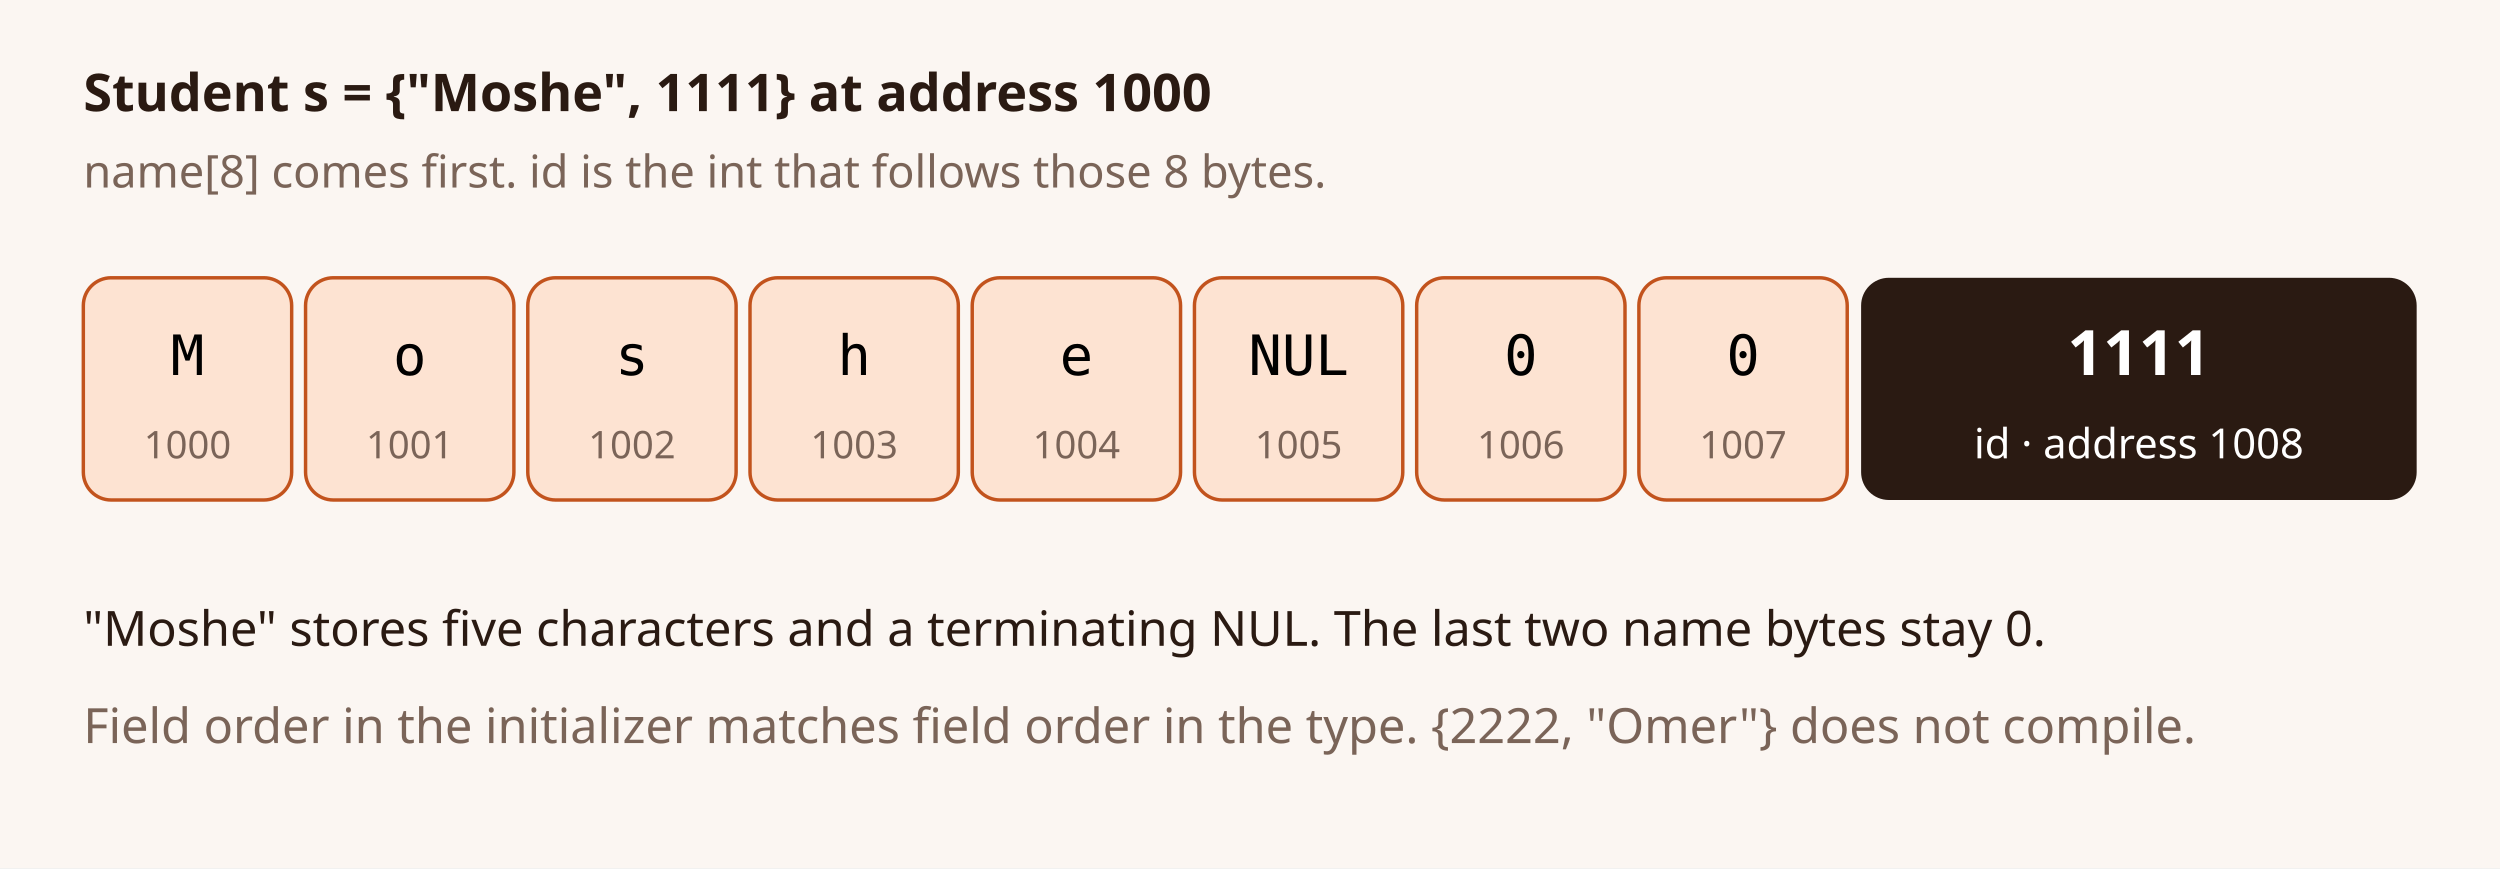
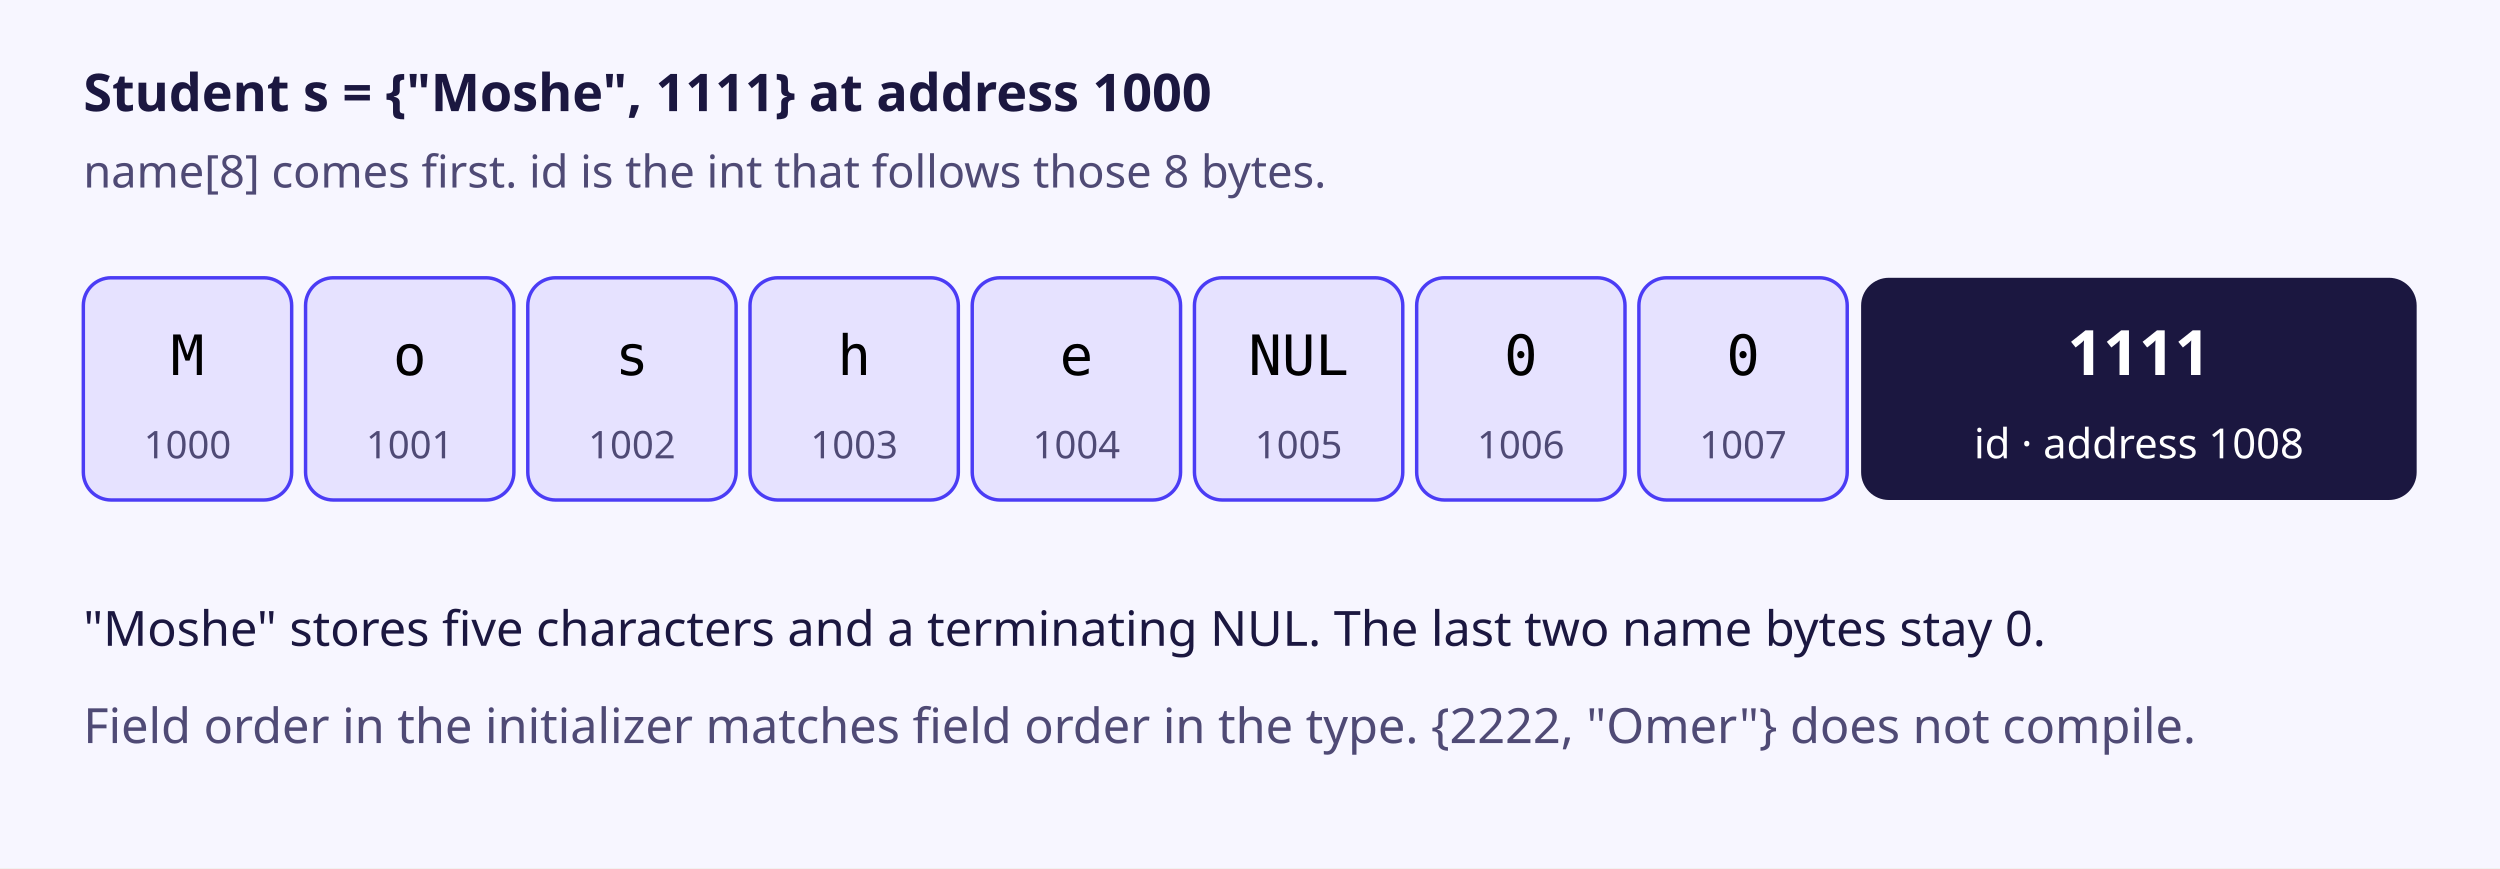
<svg xmlns="http://www.w3.org/2000/svg" viewBox="0 0 720 250" role="img">
  <style>
-   .t { font-family: Heebo, system-ui, sans-serif; fill: #2a1a12; }
-   .m { font-family: Heebo, system-ui, sans-serif; fill: #7a6458; }
-   .w { font-family: Heebo, system-ui, sans-serif; fill: #ffffff; }
-   .mono { font-family: "Source Code Pro", ui-monospace, monospace; }
+   .t { font-family: Figtree, Heebo, system-ui, sans-serif; fill: #1b1740; }
+   .m { font-family: Figtree, Heebo, system-ui, sans-serif; fill: #4f4a75; }
+   .w { font-family: Figtree, Heebo, system-ui, sans-serif; fill: #ffffff; }
+   .mono { font-family: "JetBrains Mono", "Source Code Pro", ui-monospace, monospace; }
  .step { opacity: 1; }
  @media (prefers-reduced-motion: no-preference) {
    .step { animation: appear 0.45s ease both; }
  }
  @keyframes appear { from { opacity: 0; } to { opacity: 1; } }
  @media (prefers-reduced-motion: reduce) {
    .step { animation: none !important; opacity: 1 !important; }
  }
</style>
-   <rect width="720" height="250" fill="#fbf6f2" />
+   <rect width="720" height="250" fill="#f7f6ff" />
  <text x="24" y="32" class="t" font-size="15" font-weight="700">Student s = {"Moshe", 1111} at address 1000</text>
  <text x="24" y="54" class="m" font-size="13">name[8] comes first. id is the int that follows those 8 bytes.</text>
  <g class="step" style="animation-delay:0.08s">
-     <rect x="24" y="80" width="60" height="64" rx="8" fill="#fde3d2" stroke="#c2531d" />
+     <rect x="24" y="80" width="60" height="64" rx="8" fill="#e6e2ff" stroke="#4b3cf5" />
    <text x="54" y="108" text-anchor="middle" class="mono" font-size="16">M</text>
    <text x="54" y="132" text-anchor="middle" class="m" font-size="11">1000</text>
-     <rect x="88" y="80" width="60" height="64" rx="8" fill="#fde3d2" stroke="#c2531d" />
+     <rect x="88" y="80" width="60" height="64" rx="8" fill="#e6e2ff" stroke="#4b3cf5" />
    <text x="118" y="108" text-anchor="middle" class="mono" font-size="16">o</text>
    <text x="118" y="132" text-anchor="middle" class="m" font-size="11">1001</text>
-     <rect x="152" y="80" width="60" height="64" rx="8" fill="#fde3d2" stroke="#c2531d" />
+     <rect x="152" y="80" width="60" height="64" rx="8" fill="#e6e2ff" stroke="#4b3cf5" />
    <text x="182" y="108" text-anchor="middle" class="mono" font-size="16">s</text>
    <text x="182" y="132" text-anchor="middle" class="m" font-size="11">1002</text>
-     <rect x="216" y="80" width="60" height="64" rx="8" fill="#fde3d2" stroke="#c2531d" />
+     <rect x="216" y="80" width="60" height="64" rx="8" fill="#e6e2ff" stroke="#4b3cf5" />
    <text x="246" y="108" text-anchor="middle" class="mono" font-size="16">h</text>
    <text x="246" y="132" text-anchor="middle" class="m" font-size="11">1003</text>
-     <rect x="280" y="80" width="60" height="64" rx="8" fill="#fde3d2" stroke="#c2531d" />
+     <rect x="280" y="80" width="60" height="64" rx="8" fill="#e6e2ff" stroke="#4b3cf5" />
    <text x="310" y="108" text-anchor="middle" class="mono" font-size="16">e</text>
    <text x="310" y="132" text-anchor="middle" class="m" font-size="11">1004</text>
-     <rect x="344" y="80" width="60" height="64" rx="8" fill="#fde3d2" stroke="#c2531d" />
+     <rect x="344" y="80" width="60" height="64" rx="8" fill="#e6e2ff" stroke="#4b3cf5" />
    <text x="374" y="108" text-anchor="middle" class="mono" font-size="16">NUL</text>
    <text x="374" y="132" text-anchor="middle" class="m" font-size="11">1005</text>
-     <rect x="408" y="80" width="60" height="64" rx="8" fill="#fde3d2" stroke="#c2531d" />
+     <rect x="408" y="80" width="60" height="64" rx="8" fill="#e6e2ff" stroke="#4b3cf5" />
    <text x="438" y="108" text-anchor="middle" class="mono" font-size="16">0</text>
    <text x="438" y="132" text-anchor="middle" class="m" font-size="11">1006</text>
-     <rect x="472" y="80" width="60" height="64" rx="8" fill="#fde3d2" stroke="#c2531d" />
+     <rect x="472" y="80" width="60" height="64" rx="8" fill="#e6e2ff" stroke="#4b3cf5" />
    <text x="502" y="108" text-anchor="middle" class="mono" font-size="16">0</text>
    <text x="502" y="132" text-anchor="middle" class="m" font-size="11">1007</text>
  </g>
  <g class="step" style="animation-delay:0.20s">
-     <rect x="536" y="80" width="160" height="64" rx="8" fill="#2a1a12" />
+     <rect x="536" y="80" width="160" height="64" rx="8" fill="#1b1740" />
    <text x="616" y="108" text-anchor="middle" class="w" font-size="18" font-weight="700">1111</text>
    <text x="616" y="132" text-anchor="middle" class="w" font-size="12">id · address 1008</text>
  </g>
  <text x="24" y="186" class="t" font-size="14">"Moshe" stores five characters and a terminating NUL. The last two name bytes stay 0.</text>
  <text x="24" y="214" class="m" font-size="14">Field order in the initializer matches field order in the type. {2222, "Omer"} does not compile.</text>
</svg>
